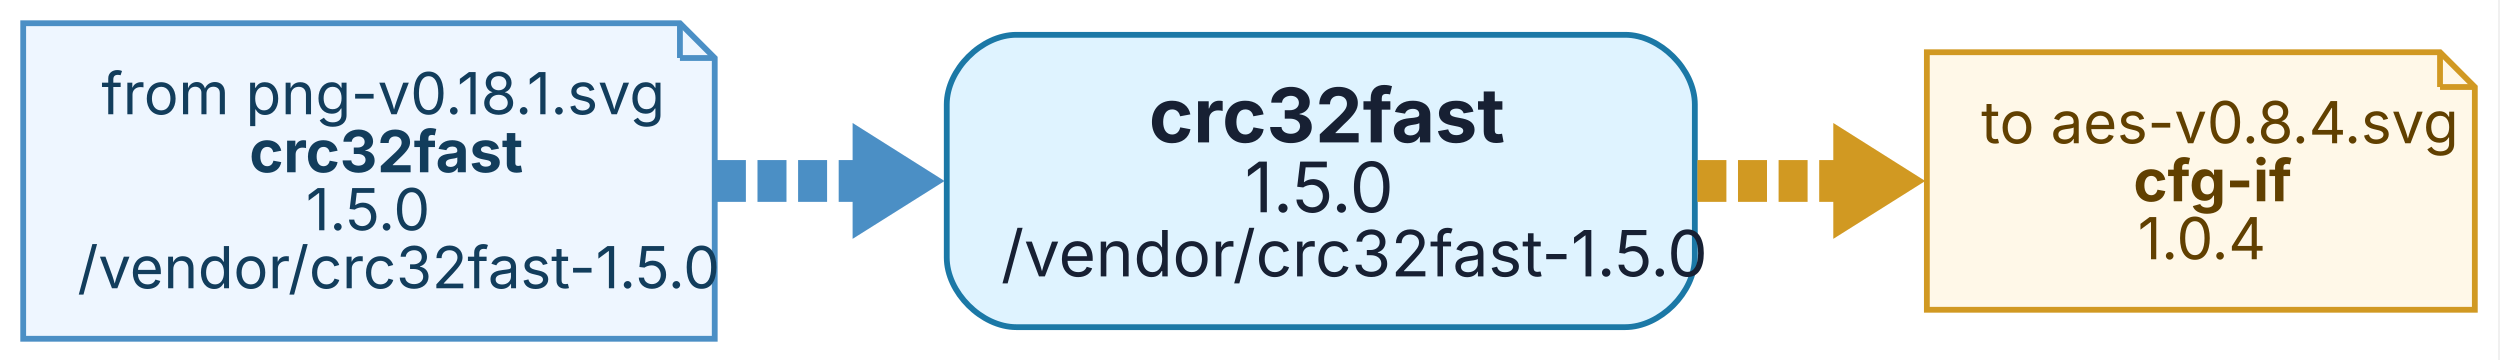
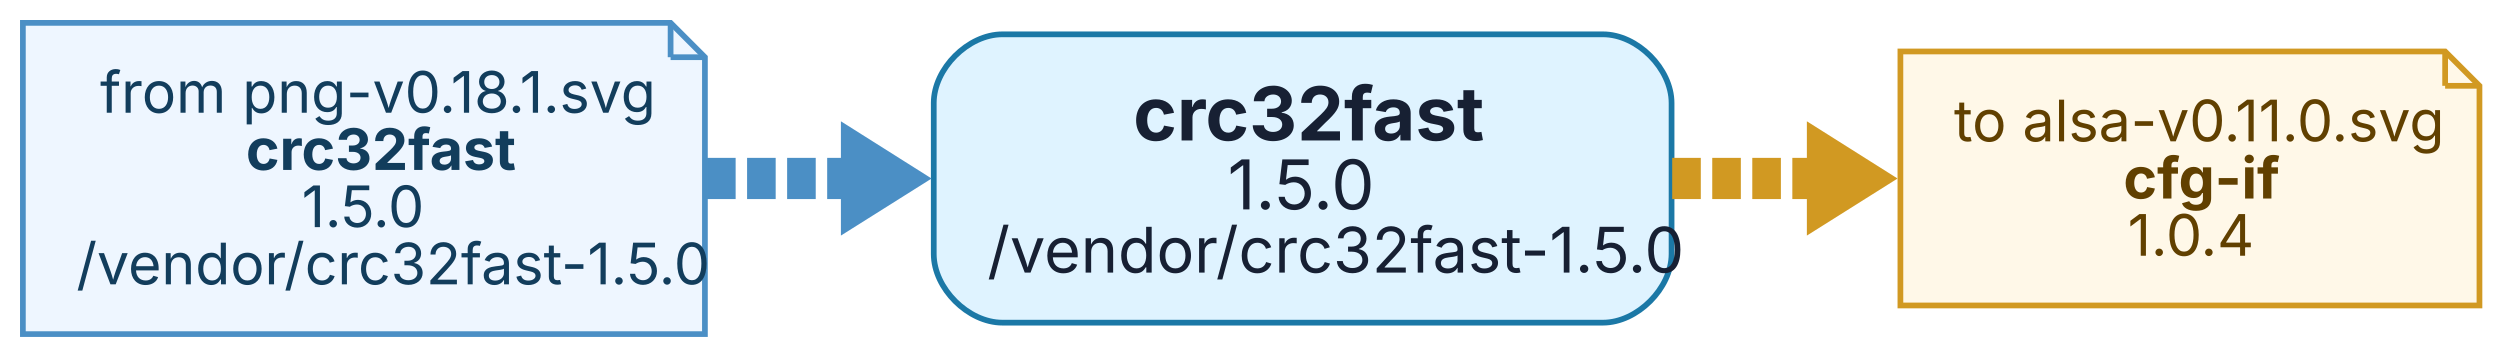
- <svg xmlns="http://www.w3.org/2000/svg" width="431pt" height="62pt" viewBox="0.00 0.00 431.00 62.00">
+ <svg xmlns="http://www.w3.org/2000/svg" width="437pt" height="62pt" viewBox="0.00 0.00 437.00 62.00">
  <g id="graph0" class="graph" transform="scale(1 1) rotate(0) translate(4 58.4)">
-     <polygon fill="white" stroke="none" points="-4,4 -4,-58.4 426.66,-58.4 426.66,4 -4,4" />
+     <polygon fill="white" stroke="none" points="-4,4 -4,-58.4 433.41,-58.4 433.41,4 -4,4" />
    <g id="node1" class="node">
      <path fill="#dff3ff" stroke="#1b78a6" d="M276.19,-52.4C276.19,-52.4 171.22,-52.4 171.22,-52.4 165.22,-52.4 159.22,-46.4 159.22,-40.4 159.22,-40.4 159.22,-14 159.22,-14 159.22,-8 165.22,-2 171.22,-2 171.22,-2 276.19,-2 276.19,-2 282.19,-2 288.19,-8 288.19,-14 288.19,-14 288.19,-40.4 288.19,-40.4 288.19,-46.4 282.19,-52.4 276.19,-52.4" />
      <text xml:space="preserve" text-anchor="start" x="194.08" y="-33.85" font-family="Inter,Arial" font-weight="bold" font-size="13.00" fill="#172033">crc32fast</text>
      <text xml:space="preserve" text-anchor="start" x="210.58" y="-21.8" font-family="Inter,Arial" font-size="12.00" fill="#172033">1.5.0</text>
      <text xml:space="preserve" text-anchor="start" x="168.58" y="-10.75" font-family="Inter,Arial" font-size="11.00" fill="#172033">/vendor/crc32fast-1.5.0</text>
    </g>
    <g id="node2" class="node">
-       <polygon fill="#fff8e8" stroke="#d19922" points="416.66,-49.4 328.19,-49.4 328.19,-5 422.66,-5 422.66,-43.4 416.66,-49.4" />
-       <polyline fill="none" stroke="#d19922" points="416.66,-49.4 416.66,-43.4" />
-       <polyline fill="none" stroke="#d19922" points="422.66,-43.4 416.66,-43.4" />
-       <text xml:space="preserve" text-anchor="start" x="337.55" y="-33.7" font-family="Inter,Arial" font-size="10.00" fill="#614000">to aes-v0.8.4.svg</text>
-       <text xml:space="preserve" text-anchor="start" x="363.8" y="-23.7" font-family="Inter,Arial" font-weight="bold" font-size="10.00" fill="#614000">cfg-if</text>
-       <text xml:space="preserve" text-anchor="start" x="364.55" y="-13.7" font-family="Inter,Arial" font-size="10.00" fill="#614000">1.0.4</text>
+       <polygon fill="#fff8e8" stroke="#d19922" points="423.41,-49.4 328.19,-49.4 328.19,-5 429.41,-5 429.41,-43.4 423.41,-49.4" />
+       <polyline fill="none" stroke="#d19922" points="423.41,-49.4 423.41,-43.4" />
+       <polyline fill="none" stroke="#d19922" points="429.41,-43.4 423.41,-43.4" />
+       <text xml:space="preserve" text-anchor="start" x="337.55" y="-33.7" font-family="Inter,Arial" font-size="10.00" fill="#614000">to alsa-v0.11.0.svg</text>
+       <text xml:space="preserve" text-anchor="start" x="367.17" y="-23.7" font-family="Inter,Arial" font-weight="bold" font-size="10.00" fill="#614000">cfg-if</text>
+       <text xml:space="preserve" text-anchor="start" x="367.92" y="-13.7" font-family="Inter,Arial" font-size="10.00" fill="#614000">1.0.4</text>
    </g>
    <g id="edge1" class="edge">
-       <path fill="none" stroke="#d19922" stroke-width="7.2" stroke-dasharray="5,2" d="M288.63,-27.2C297.7,-27.2 306.99,-27.2 315.95,-27.2" />
-       <polygon fill="#d19922" stroke="#d19922" stroke-width="7.2" points="315.66,-30.67 321.16,-27.2 315.66,-23.74 315.66,-30.67" />
+       <path fill="none" stroke="#d19922" stroke-width="7.2" stroke-dasharray="5,2" d="M288.3,-27.2C297.34,-27.2 306.62,-27.2 315.63,-27.2" />
+       <polygon fill="#d19922" stroke="#d19922" stroke-width="7.2" points="315.44,-30.67 320.94,-27.2 315.44,-23.74 315.44,-30.67" />
    </g>
    <g id="node3" class="node">
      <polygon fill="#eef6ff" stroke="#4b8fc5" points="113.22,-54.4 0,-54.4 0,0 119.22,0 119.22,-48.4 113.22,-54.4" />
      <polyline fill="none" stroke="#4b8fc5" points="113.22,-54.4 113.22,-48.4" />
      <polyline fill="none" stroke="#4b8fc5" points="119.22,-48.4 113.22,-48.4" />
      <text xml:space="preserve" text-anchor="start" x="13.49" y="-38.7" font-family="Inter,Arial" font-size="10.00" fill="#123d5c">from png-v0.18.1.svg</text>
      <text xml:space="preserve" text-anchor="start" x="38.99" y="-28.7" font-family="Inter,Arial" font-weight="bold" font-size="10.00" fill="#123d5c">crc32fast</text>
      <text xml:space="preserve" text-anchor="start" x="48.74" y="-18.7" font-family="Inter,Arial" font-size="10.00" fill="#123d5c">1.5.0</text>
      <text xml:space="preserve" text-anchor="start" x="9.36" y="-8.7" font-family="Inter,Arial" font-size="10.00" fill="#123d5c">/vendor/crc32fast-1.5.0</text>
    </g>
    <g id="edge2" class="edge">
      <path fill="none" stroke="#4b8fc5" stroke-width="7.2" stroke-dasharray="5,2" d="M119.59,-27.2C128.46,-27.2 137.72,-27.2 146.89,-27.2" />
      <polygon fill="#4b8fc5" stroke="#4b8fc5" stroke-width="7.2" points="146.59,-30.67 152.09,-27.2 146.59,-23.74 146.59,-30.67" />
    </g>
  </g>
</svg>
